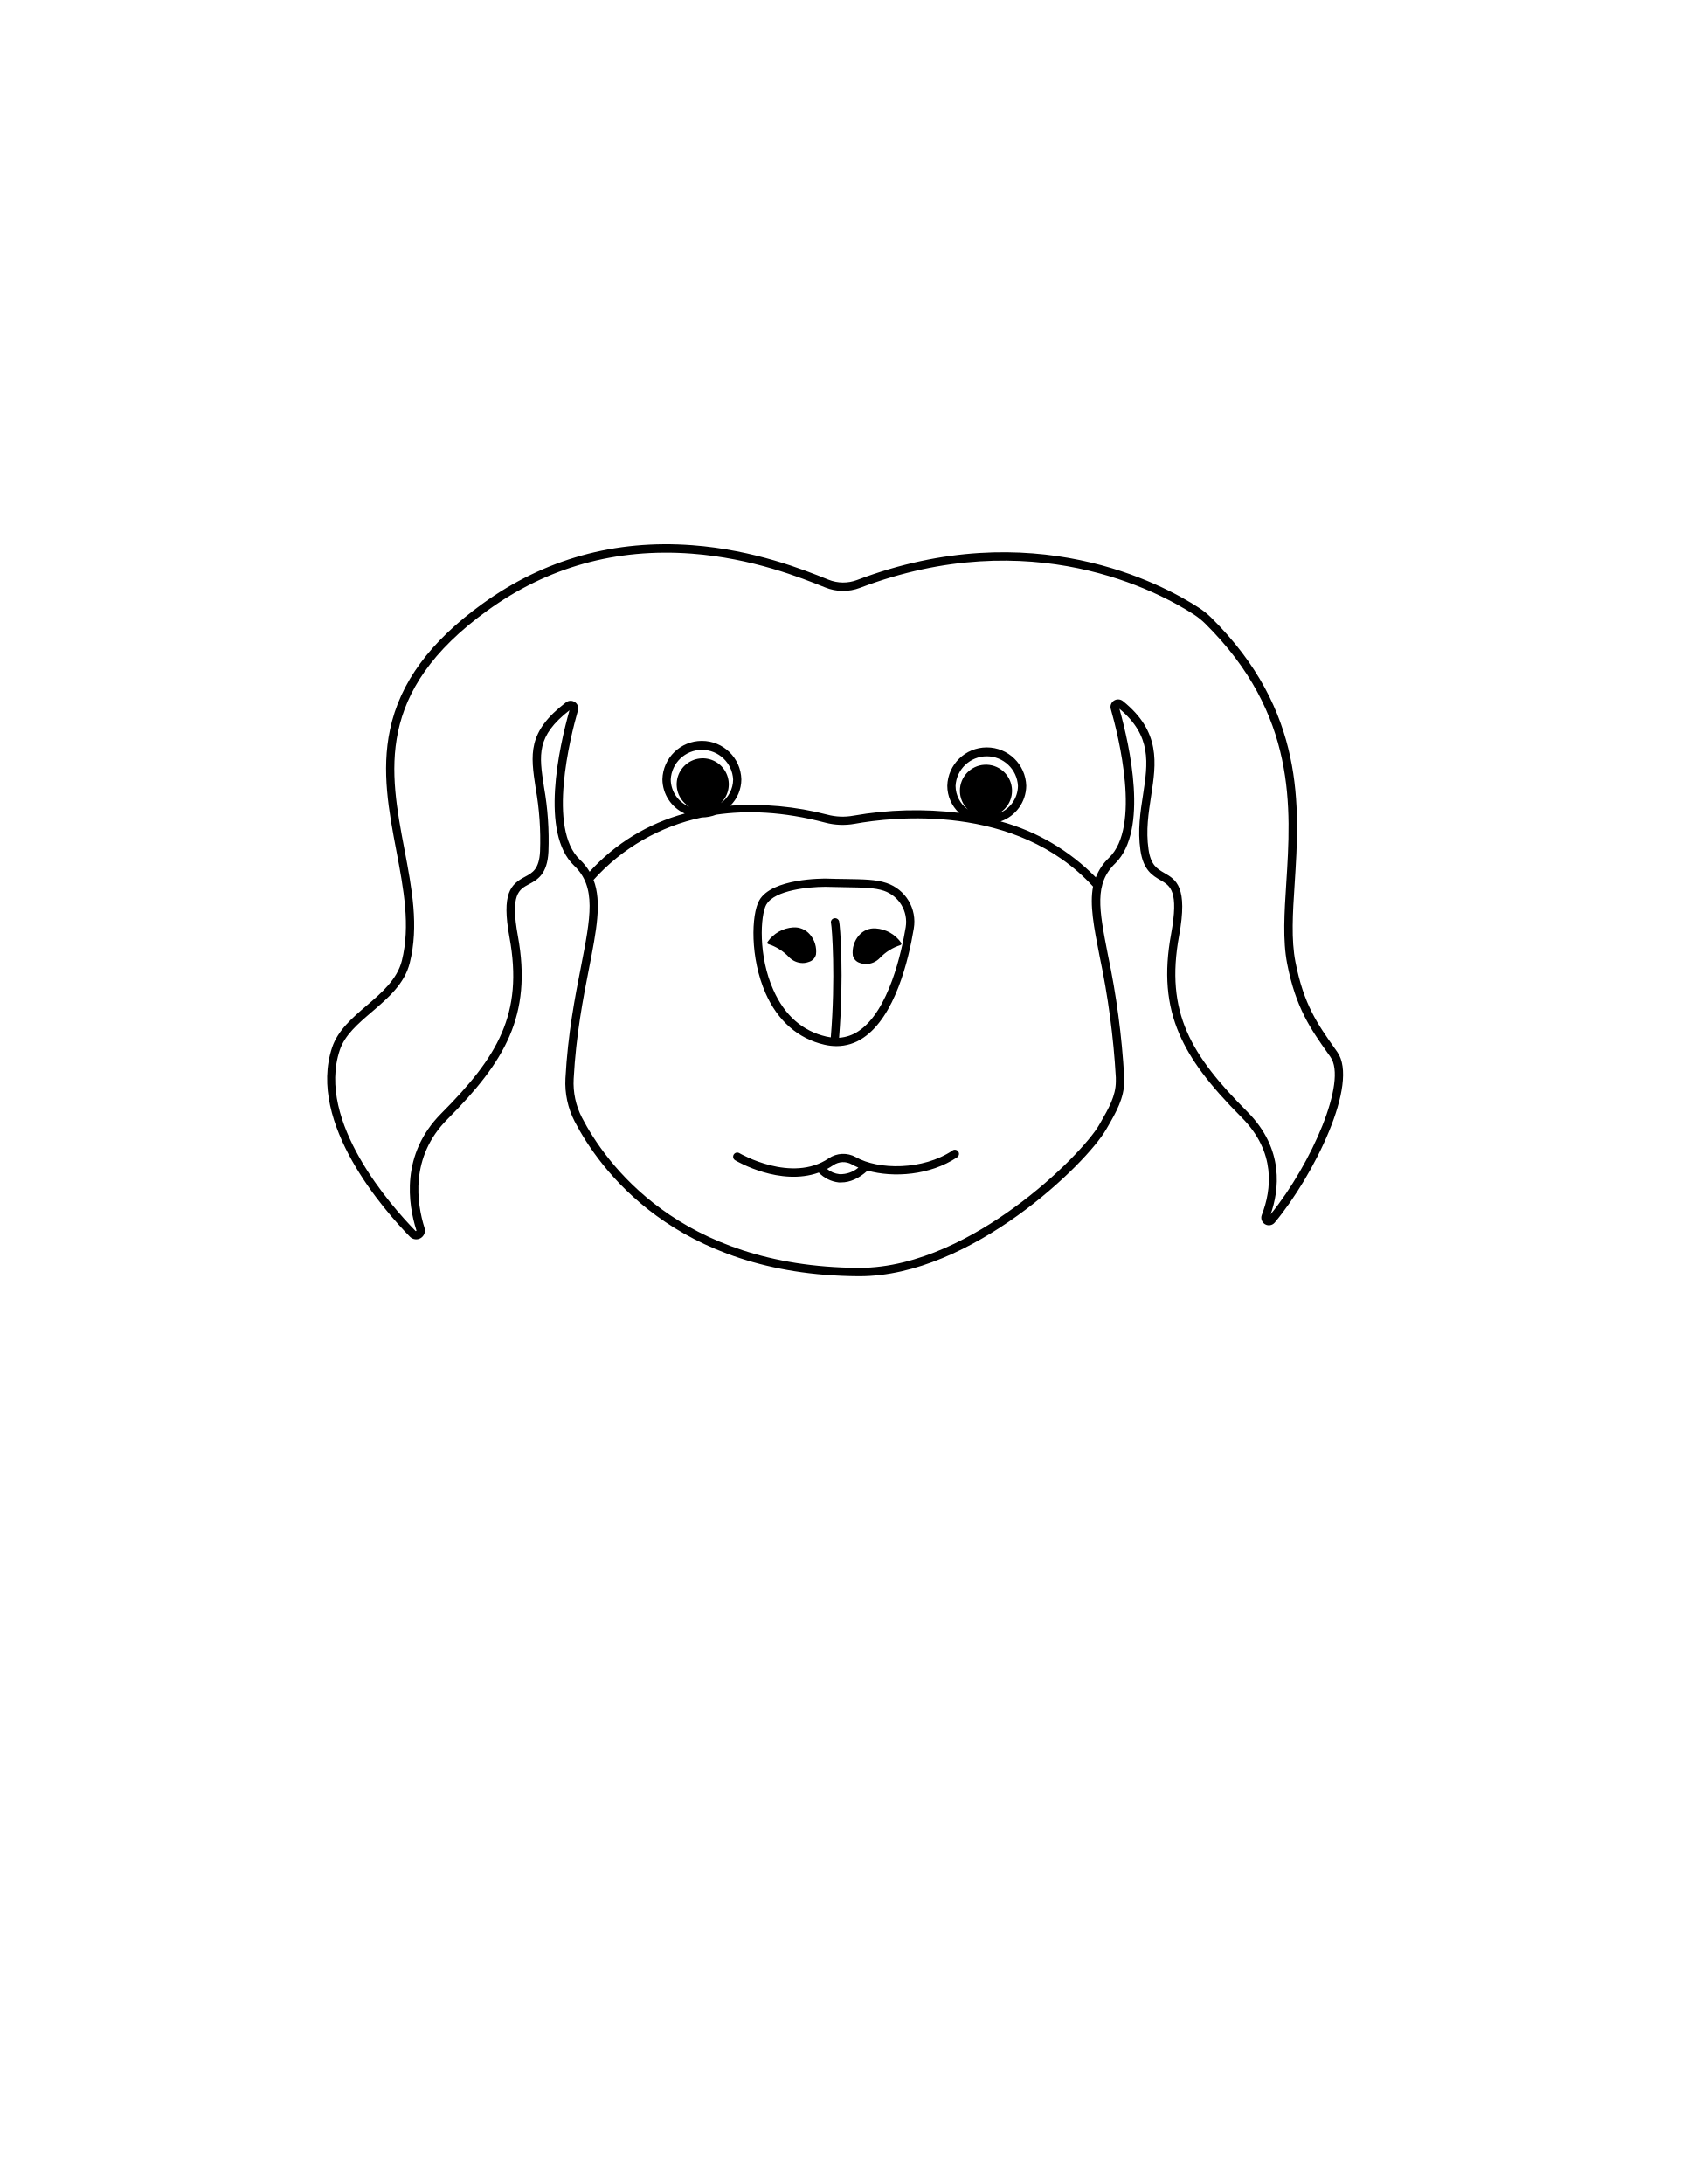
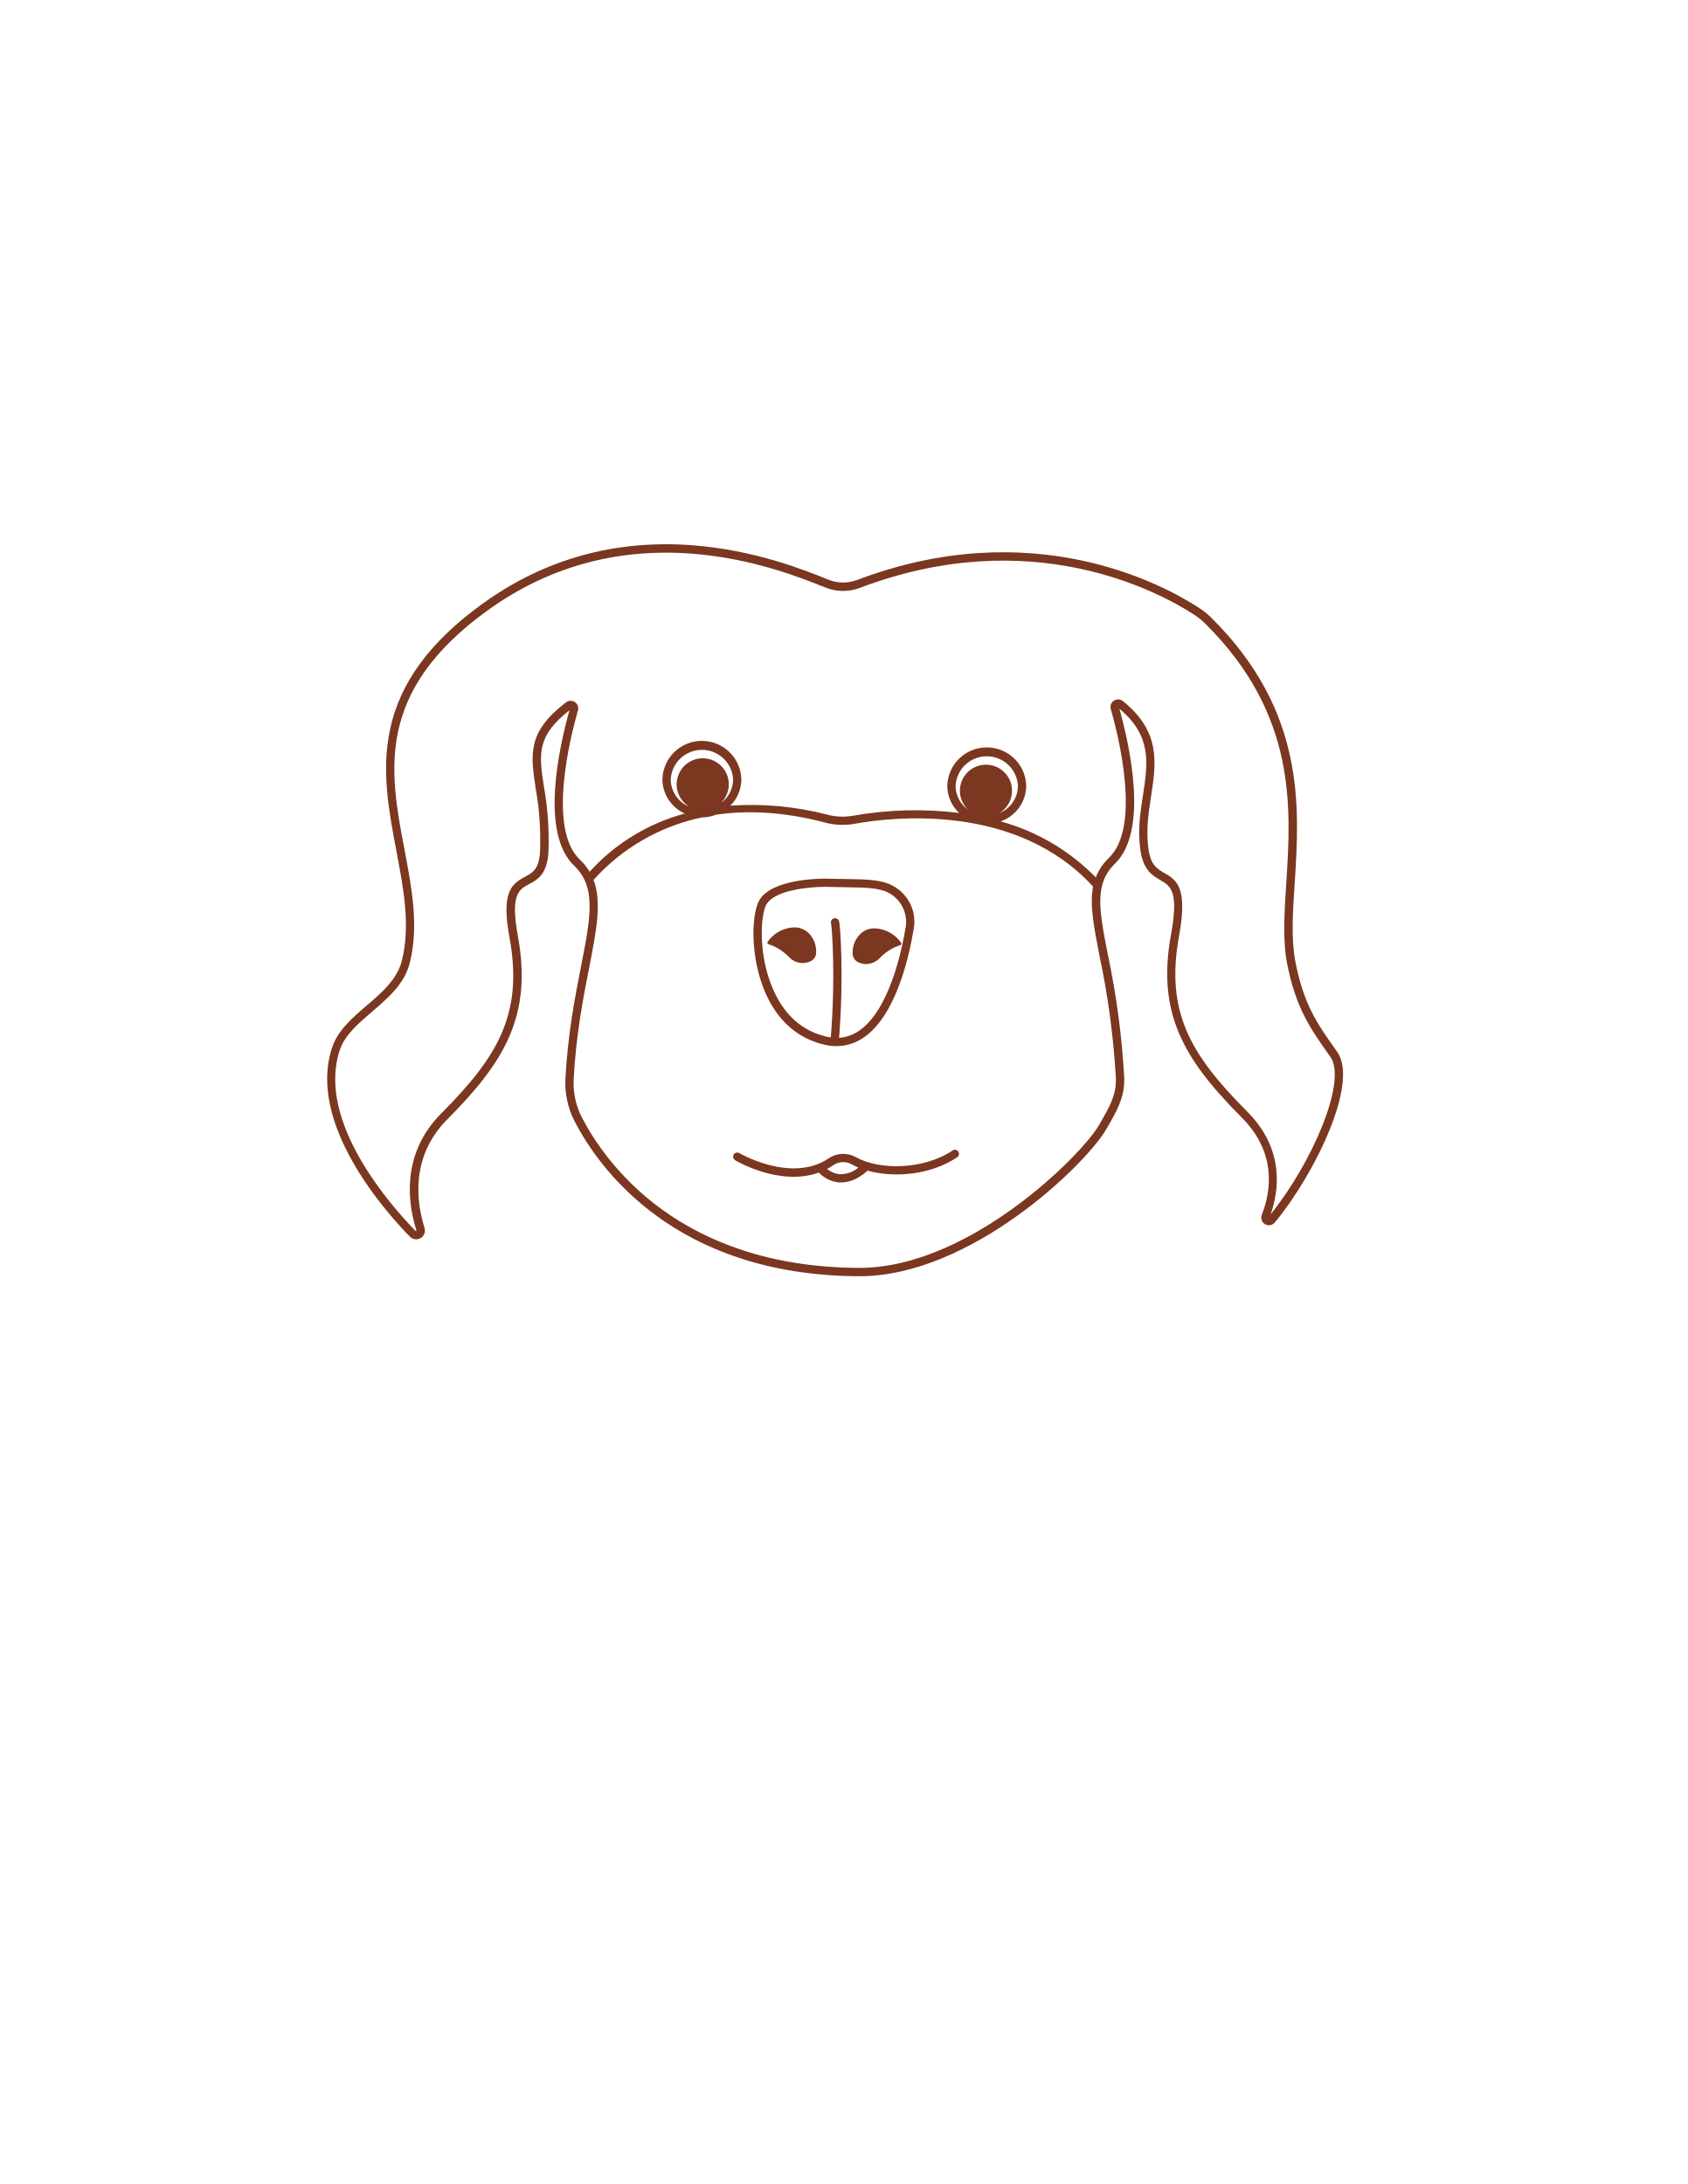
<svg xmlns="http://www.w3.org/2000/svg" id="Layer_2" data-name="Layer 2" viewBox="0 0 612 792">
+   <defs>
+     <style>
+ 			@keyframes wobble {
+         0%{transform: rotateZ(0deg);}
+         25%{transform: rotateZ(30deg);}
+         50%{transform: rotateZ(0deg);}
+         75%{transform: rotateZ(-30deg);}
+         100%{transform: rotateZ(0deg);}
+       }
+ 
+      
+ 
+       path {
+         animation-name: wobble;
+         animation-duration: 4s;
+         animation-timing-function: linear;
+         animation-iteration-count: infinite;
+         transform-origin: 50% 50%;
+         fill: #7b371f;
+         width: 100%;
+         height: auto;
+         border: 3px solid #28275c;
+       }
+ 		</style>
+   </defs>
  <path d="M298.9,378.84a19.25,19.25,0,0,0,4.39.52,17.15,17.15,0,0,0,9.71-3c11.51-7.71,16.42-28.12,18.33-39.61a14.78,14.78,0,0,0-9.9-16.54c-3.8-1.27-8.1-1.34-15.21-1.45-2,0-4.17-.07-6.64-.14h0c-.81,0-19.74-.22-24.3,7.93-2.87,5.11-3.38,20.77,2.33,33.67C282,370.21,289.4,376.66,298.9,378.84Zm-21-50.84c3-5.29,15.76-6.4,21.11-6.4h.53c2.48.07,4.69.1,6.66.14,6.83.11,10.95.17,14.32,1.3a11.94,11.94,0,0,1,7.88,13.2c-1.47,8.86-6.07,30.26-17,37.61a14.2,14.2,0,0,1-7.16,2.49c1.8-22.13.42-40.93,0-42.3a1.53,1.53,0,0,0-1.9-1,1.47,1.47,0,0,0-1,1.86c.34,1.54,1.68,19.56-.1,41.3-.53-.07-1.06-.17-1.6-.29-8.66-2-15.14-7.69-19.23-16.93C274.91,346.73,275.66,332,277.87,328Z" />
  <path d="M291,349.24a6.32,6.32,0,0,0,2.23-.4,3.69,3.69,0,0,0,2.64-2.69,9.34,9.34,0,0,0-2.23-7.31,7.28,7.28,0,0,0-6-2.53,12.22,12.22,0,0,0-9.35,5.31.5.5,0,0,0-.05.43.52.52,0,0,0,.32.31A17.84,17.84,0,0,1,286,347,7,7,0,0,0,291,349.24Z" />
  <path d="M311.81,349.2a6.31,6.31,0,0,0,2.22.4,7,7,0,0,0,5-2.2,17.84,17.84,0,0,1,7.47-4.68.5.5,0,0,0,.31-.31.47.47,0,0,0,0-.43,12.22,12.22,0,0,0-9.35-5.31,7.27,7.27,0,0,0-6,2.53,9.34,9.34,0,0,0-2.23,7.31A3.69,3.69,0,0,0,311.81,349.2Z" />
  <path d="M484.89,381.5l-.84-1.19c-6.32-8.94-11.32-16-14.33-31.45-1.58-8.1-1-17.53-.28-28.44,1.79-27.88,4-62.58-30.34-96.51a28.69,28.69,0,0,0-4.51-3.59c-13-8.43-60.29-34.07-123.8-10a14.33,14.33,0,0,1-10.43-.12l-.23-.09c-8.62-3.47-26.58-10.68-49.14-12.38-28-2.11-53.59,5-76,21.18-19,13.71-30,28.65-33.57,45.66-3.2,15-.41,29.7,2.29,43.9,2.65,14,5.16,27.2,2,39.93C144,355.15,138.41,360,133,364.61c-5.15,4.41-10.49,9-12.57,15.22-9.18,27.55,19.25,59.49,28.18,68.62a3.18,3.18,0,0,0,5.31-3.2c-2.78-8.8-5.4-25.61,8.28-39.35,20.69-20.78,30.89-37.53,25.58-66.47-2.78-15.14.38-16.83,4-18.77,3-1.59,6.68-3.55,7.08-11.78a110.06,110.06,0,0,0-1.61-23.46c-1.81-11.82-2.82-18.42,9.24-27.85-3.81,13.55-10.72,44.53,1.68,56.35,8.15,7.76,6,18.67,2.47,36.74-2.12,10.78-4.75,24.21-5.62,40.43a30.45,30.45,0,0,0,3.36,15.61c8.69,16.75,36.13,55.75,102.94,56.11h.33c40.56,0,82.33-40.84,89.46-53.29l.64-1.1c2.89-5,5.87-10.2,5.88-16.28,0-.51,0-1,0-1.54a294.79,294.79,0,0,0-5.92-44.38c-3.25-16.63-5-25.78,2.75-33.2h0c12-12,5.2-42.52,1.43-56,11.83,9.85,10.31,19.75,8.57,31.19-1,6.34-2,12.9-.95,20.15s4.46,9.19,7.23,10.8c3.63,2.1,6.76,3.91,3.88,19.61-2.57,14-1.63,25.49,3,36.21,4,9.29,10.74,18.34,22.62,30.27,12.47,12.54,10.84,26.13,7.28,35.32a2.76,2.76,0,0,0,4.69,2.77C476.48,426.23,492.88,392.81,484.89,381.5Zm-80.29,9.26c0,.46,0,.92,0,1.38,0,5.28-2.66,9.89-5.48,14.78l-.64,1.11c-3,5.25-14.91,18.42-30.93,30-13.7,9.94-34.49,21.75-55.92,21.75h-.32c-65.18-.36-91.85-38.23-100.3-54.5a27.35,27.35,0,0,1-3-14.06c.86-16,3.46-29.32,5.56-40,2.7-13.8,4.72-24.09,1.64-32.13a72.84,72.84,0,0,1,39.26-22.65h0a14.85,14.85,0,0,0,5.19-1c11.09-1.62,24.21-1.19,39.52,2.86a24.71,24.71,0,0,0,10.75.43c13.28-2.42,58.44-7.8,86.4,22.77-1.27,6.59.29,14.59,2.36,25.21A292.71,292.71,0,0,1,404.6,390.76Zm-143.26-99.5a9.45,9.45,0,1,0-11.36,1.3,10.8,10.8,0,0,1-6.78-9.89,11.33,11.33,0,0,1,22.63,0A10.64,10.64,0,0,1,261.34,291.26Zm105.55-5.57a9.45,9.45,0,0,0-18.84,1.07,9.39,9.39,0,0,0,2.92,6.82,10.61,10.61,0,0,1-4.49-8.58,11.33,11.33,0,0,1,22.63,0,10.8,10.8,0,0,1-6.78,9.88A9.44,9.44,0,0,0,366.89,285.69Zm93.84,154.65c3-8.51,5.14-23.53-8.45-37.18-20.42-20.51-29.86-36-24.75-63.81,3.27-17.79-1.1-20.32-5.33-22.76-2.66-1.54-4.95-2.87-5.76-8.62-1-6.81,0-13.15.94-19.28,1.84-12,3.57-23.36-10.23-34.46a2.78,2.78,0,0,0-3.27-.14,2.73,2.73,0,0,0-1.12,3c2.81,9.84,11.06,42.81-.68,54h0a19.63,19.63,0,0,0-4.75,7.09,76.57,76.57,0,0,0-34.52-20.31,13.82,13.82,0,0,0,9.3-12.9,14.32,14.32,0,0,0-28.63,0,13.51,13.51,0,0,0,4.28,9.82,130,130,0,0,0-38.32,1,21.6,21.6,0,0,1-9.46-.37,109.36,109.36,0,0,0-35.17-3.25,13.49,13.49,0,0,0,4-9.56,14.32,14.32,0,0,0-28.63,0,13.77,13.77,0,0,0,8.1,12.41,71.68,71.68,0,0,0-34.49,21.11,20.36,20.36,0,0,0-3.57-4.44c-11.76-11.2-3.48-44.22-.66-54.07a2.71,2.71,0,0,0-1.09-3,2.79,2.79,0,0,0-1.57-.49,2.74,2.74,0,0,0-1.67.57c-14.09,10.75-12.85,18.86-11,31.14a107.61,107.61,0,0,1,1.59,22.85c-.32,6.53-2.72,7.8-5.49,9.28-5.14,2.73-8.54,5.9-5.59,22,5.1,27.8-4.33,43.3-24.76,63.82-14.79,14.86-12,32.92-9,42.37a.16.16,0,0,1-.08.22.16.16,0,0,1-.23,0c-8.63-8.83-36.12-39.64-27.47-65.57,1.82-5.46,6.6-9.56,11.67-13.89,5.8-5,11.8-10.08,13.71-17.74,3.35-13.37.78-26.9-1.94-41.22-5.32-28-10.82-57,30.1-86.56,21.78-15.75,46.68-22.68,74-20.63,22.1,1.67,39.76,8.76,48.25,12.17l.22.09a17.24,17.24,0,0,0,12.62.14c62.18-23.58,108.41,1.46,121.1,9.7a25.71,25.71,0,0,1,4,3.21c33.39,33,31.21,66.9,29.46,94.17-.69,10.67-1.33,20.74.32,29.22,3.14,16.08,8.56,23.73,14.83,32.6l.84,1.19C488.64,392,475.6,422,460.73,440.34Z" />
  <path d="M345.39,417.22c-10.81,7.21-26.86,7.06-35.07,2.4a9.37,9.37,0,0,0-9.82.42c-13.49,9.14-32.2-1.75-32.39-1.86a1.5,1.5,0,1,0-1.53,2.58c.73.44,16.28,9.5,30.3,4.46a11.85,11.85,0,0,0,7.22,3.57c.32,0,.63,0,.94,0,3.16,0,6.33-1.41,9.46-4.21l.07-.07c9.4,2.64,22.62,1.74,32.48-4.83a1.5,1.5,0,0,0-1.66-2.5Zm-41,8.58a8.45,8.45,0,0,1-4.51-1.9,26.4,26.4,0,0,0,2.3-1.38,6.35,6.35,0,0,1,6.65-.29,21.76,21.76,0,0,0,2.42,1.18A10,10,0,0,1,304.4,425.8Z" />
</svg>
